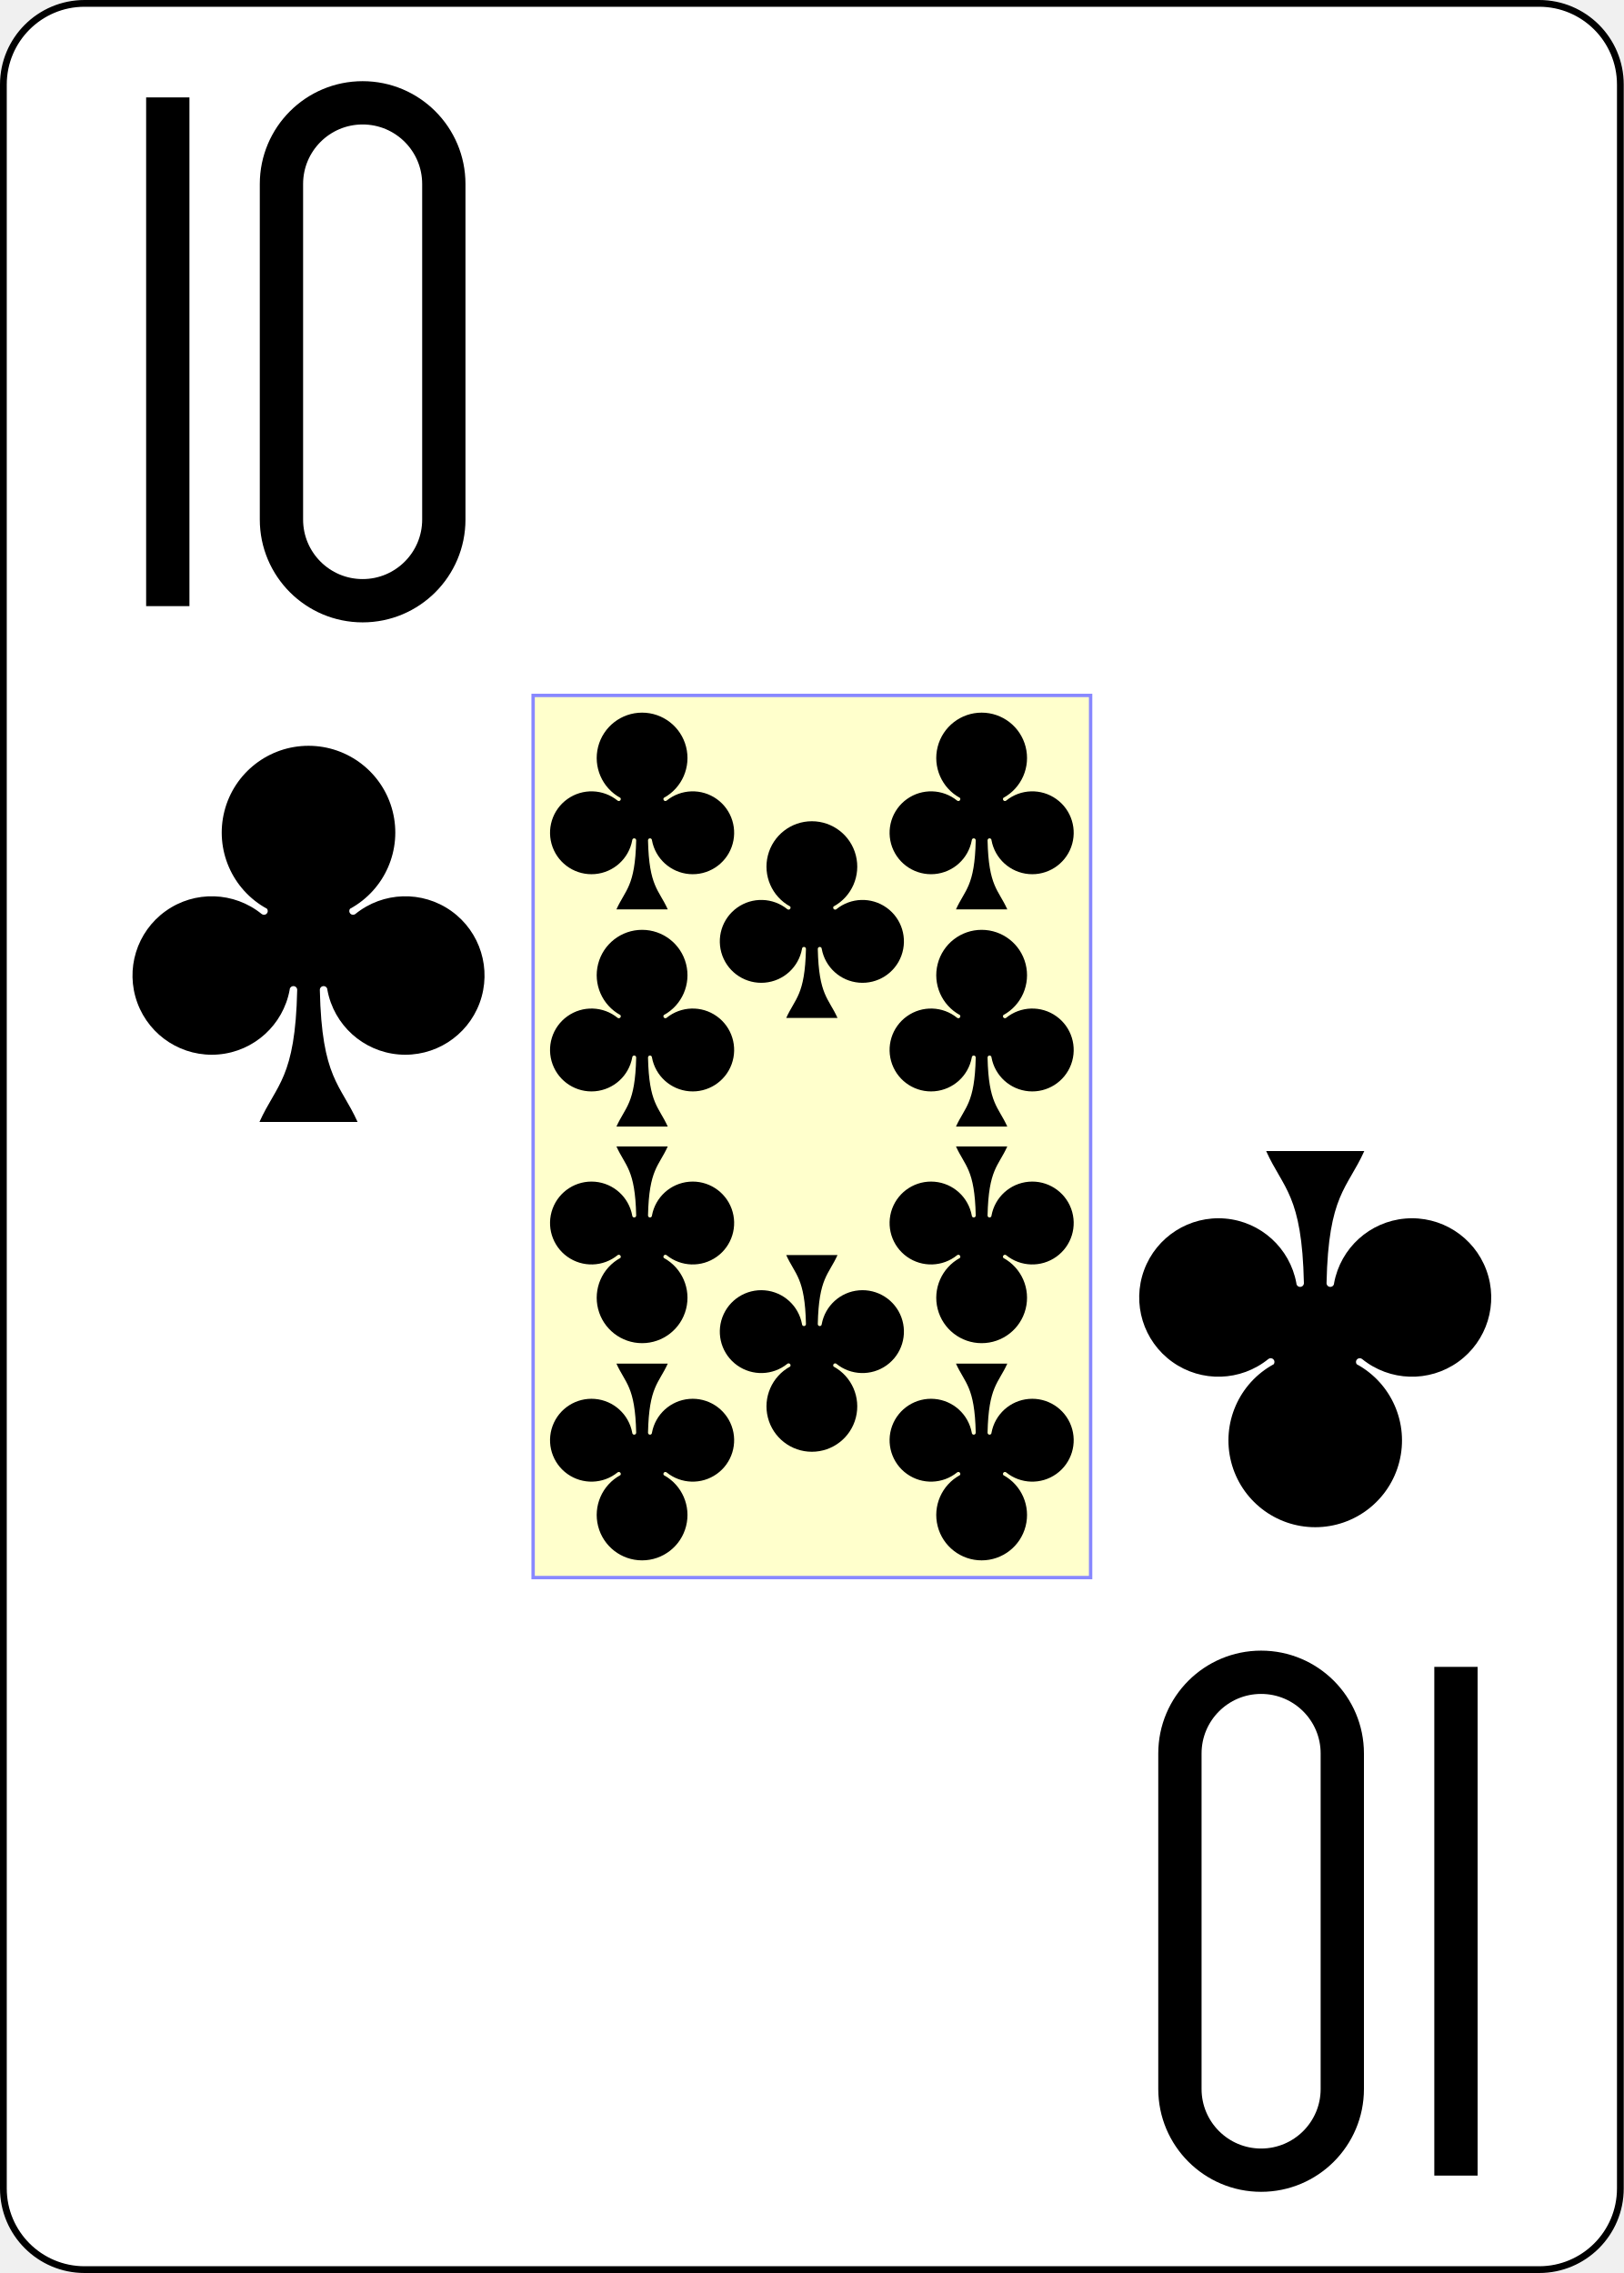
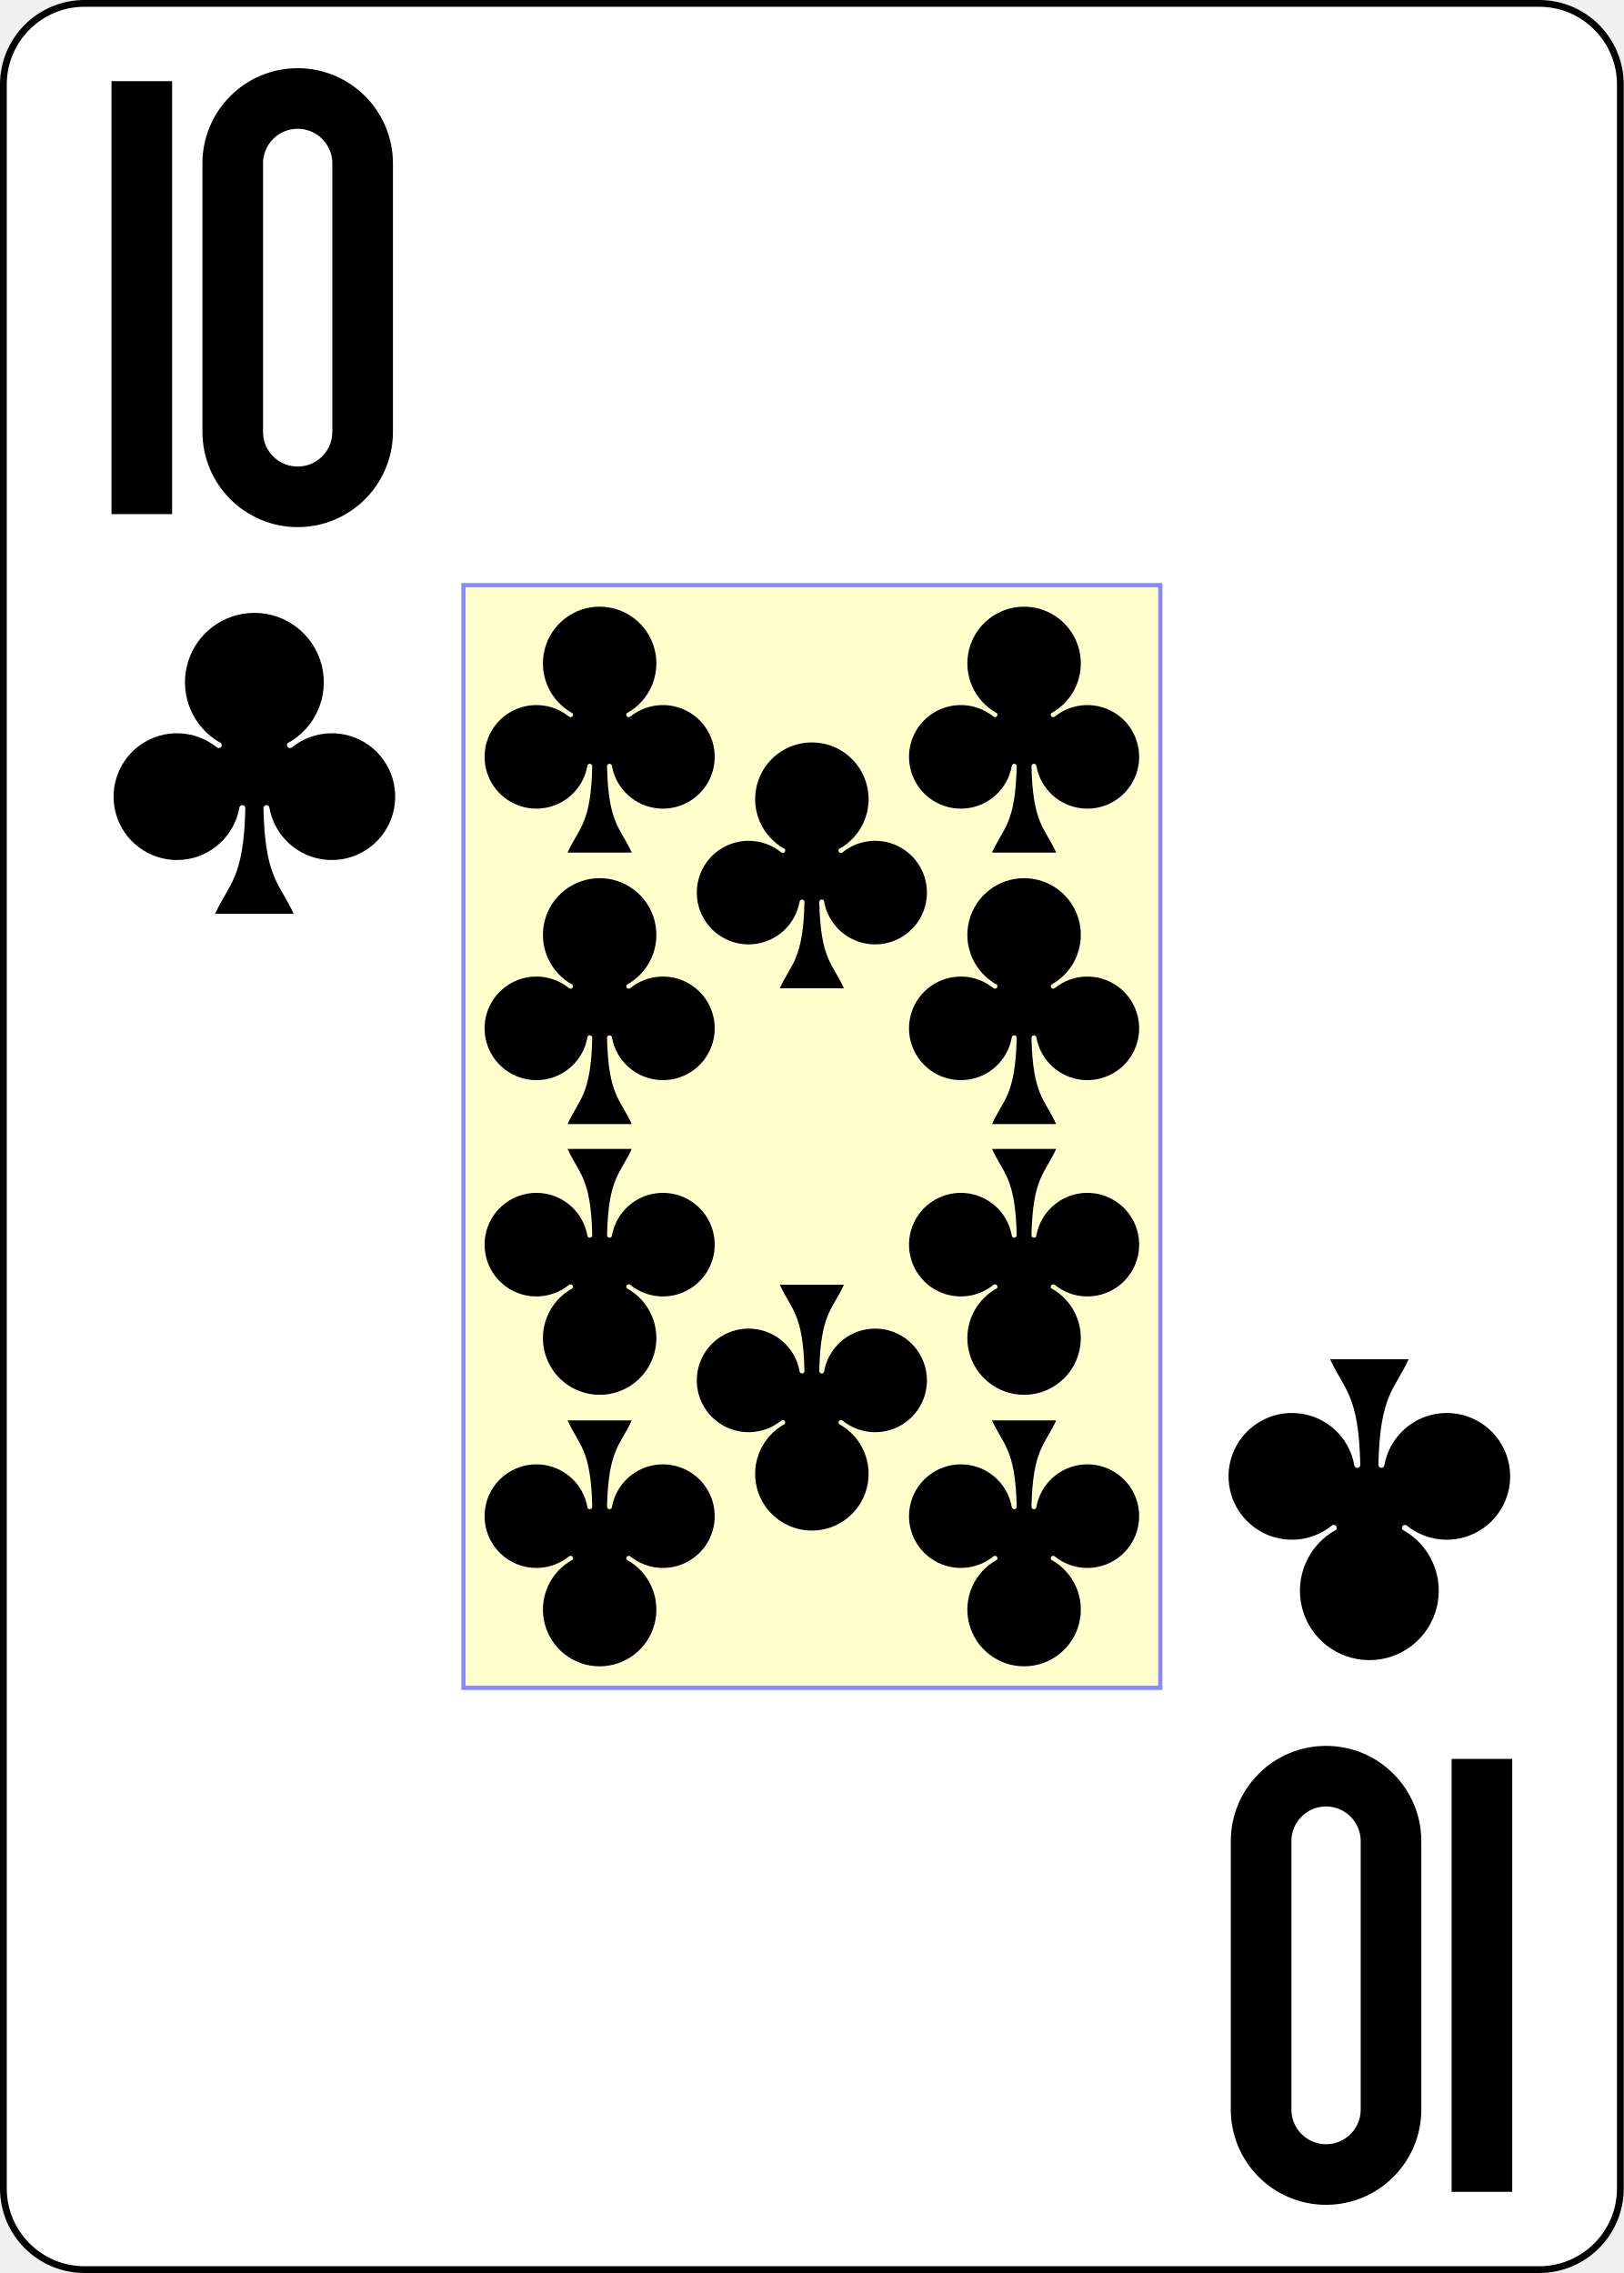
<svg xmlns="http://www.w3.org/2000/svg" xmlns:xlink="http://www.w3.org/1999/xlink" class="card" face="TC" height="3.5in" preserveAspectRatio="none" viewBox="-120 -168 240 336" width="2.5in">
  <defs>
    <symbol id="SCT" viewBox="-600 -600 1200 1200" preserveAspectRatio="xMinYMid">
      <path d="M30 150C35 385 85 400 130 500L-130 500C-85 400 -35 385 -30 150A10 10 0 0 0 -50 150A210 210 0 1 1 -124 -51A10 10 0 0 0 -110 -65A230 230 0 1 1 110 -65A10 10 0 0 0 124 -51A210 210 0 1 1 50 150A10 10 0 0 0 30 150Z" fill="black" />
    </symbol>
-     <symbol id="VCT" viewBox="-500 -500 1000 1000" preserveAspectRatio="xMinYMid">
-       <path d="M-260 430L-260 -430M-50 0L-50 -310A150 150 0 0 1 250 -310L250 310A150 150 0 0 1 -50 310Z" stroke="black" stroke-width="80" stroke-linecap="square" stroke-miterlimit="1.5" fill="none" />
+     <symbol style="overflow:visible" id="VCT" viewBox="-500 -500 1000 1000" preserveAspectRatio="xMinYMid">
+       <path d="M-260 430L-260 -430M-50 0L-50 -310A150 150 0 0 1 250 -310L250 310A150 150 0 0 1 -50 310Z" stroke="black" stroke-width="140" stroke-linecap="square" stroke-miterlimit="1.5" fill="none" />
    </symbol>
    <rect id="XCT" width="164.8" height="260.8" x="-82.4" y="-130.4" />
  </defs>
  <rect width="239" height="335" x="-119.5" y="-167.5" rx="12" ry="12" fill="white" stroke="black" />
-   <g transform="scale(0.5)">
+   <g transform="scale(0.625)">
    <use xlink:href="#XCT" width="164.8" height="260.8" stroke="#88f" fill="#FFC" />
    <use xlink:href="#SCT" height="70" width="70" x="-85.188" y="-131.321" />
    <use xlink:href="#SCT" height="70" width="70" x="15.188" y="-131.321" />
    <use xlink:href="#SCT" height="70" width="70" x="-85.188" y="-67.107" />
    <use xlink:href="#SCT" height="70" width="70" x="15.188" y="-67.107" />
    <use xlink:href="#SCT" height="70" width="70" x="-35" y="-99.214" />
  </g>
-   <g transform="rotate(180) scale(0.5)">
+   <g transform="rotate(180) scale(0.625)">
    <use xlink:href="#SCT" height="70" width="70" x="-85.188" y="-131.321" />
    <use xlink:href="#SCT" height="70" width="70" x="15.188" y="-131.321" />
    <use xlink:href="#SCT" height="70" width="70" x="-85.188" y="-67.107" />
    <use xlink:href="#SCT" height="70" width="70" x="15.188" y="-67.107" />
    <use xlink:href="#SCT" height="70" width="70" x="-35" y="-99.214" />
  </g>
-   <use xlink:href="#VCT" height="80" width="80" x="-114.4" y="-156" />
-   <use xlink:href="#SCT" height="66.922" width="66.922" x="-107.86" y="-63.5" />
+   <use xlink:href="#VCT" height="64" width="64" x="-114.4" y="-156" />
+   <use xlink:href="#SCT" height="53.538" width="53.538" x="-109.168" y="-82" />
  <g transform="rotate(180)">
-     <use xlink:href="#VCT" height="80" width="80" x="-114.4" y="-156" />
-     <use xlink:href="#SCT" height="66.922" width="66.922" x="-107.86" y="-63.5" />
+     <use xlink:href="#VCT" height="64" width="64" x="-114.4" y="-156" />
+     <use xlink:href="#SCT" height="53.538" width="53.538" x="-109.168" y="-82" />
  </g>
</svg>
